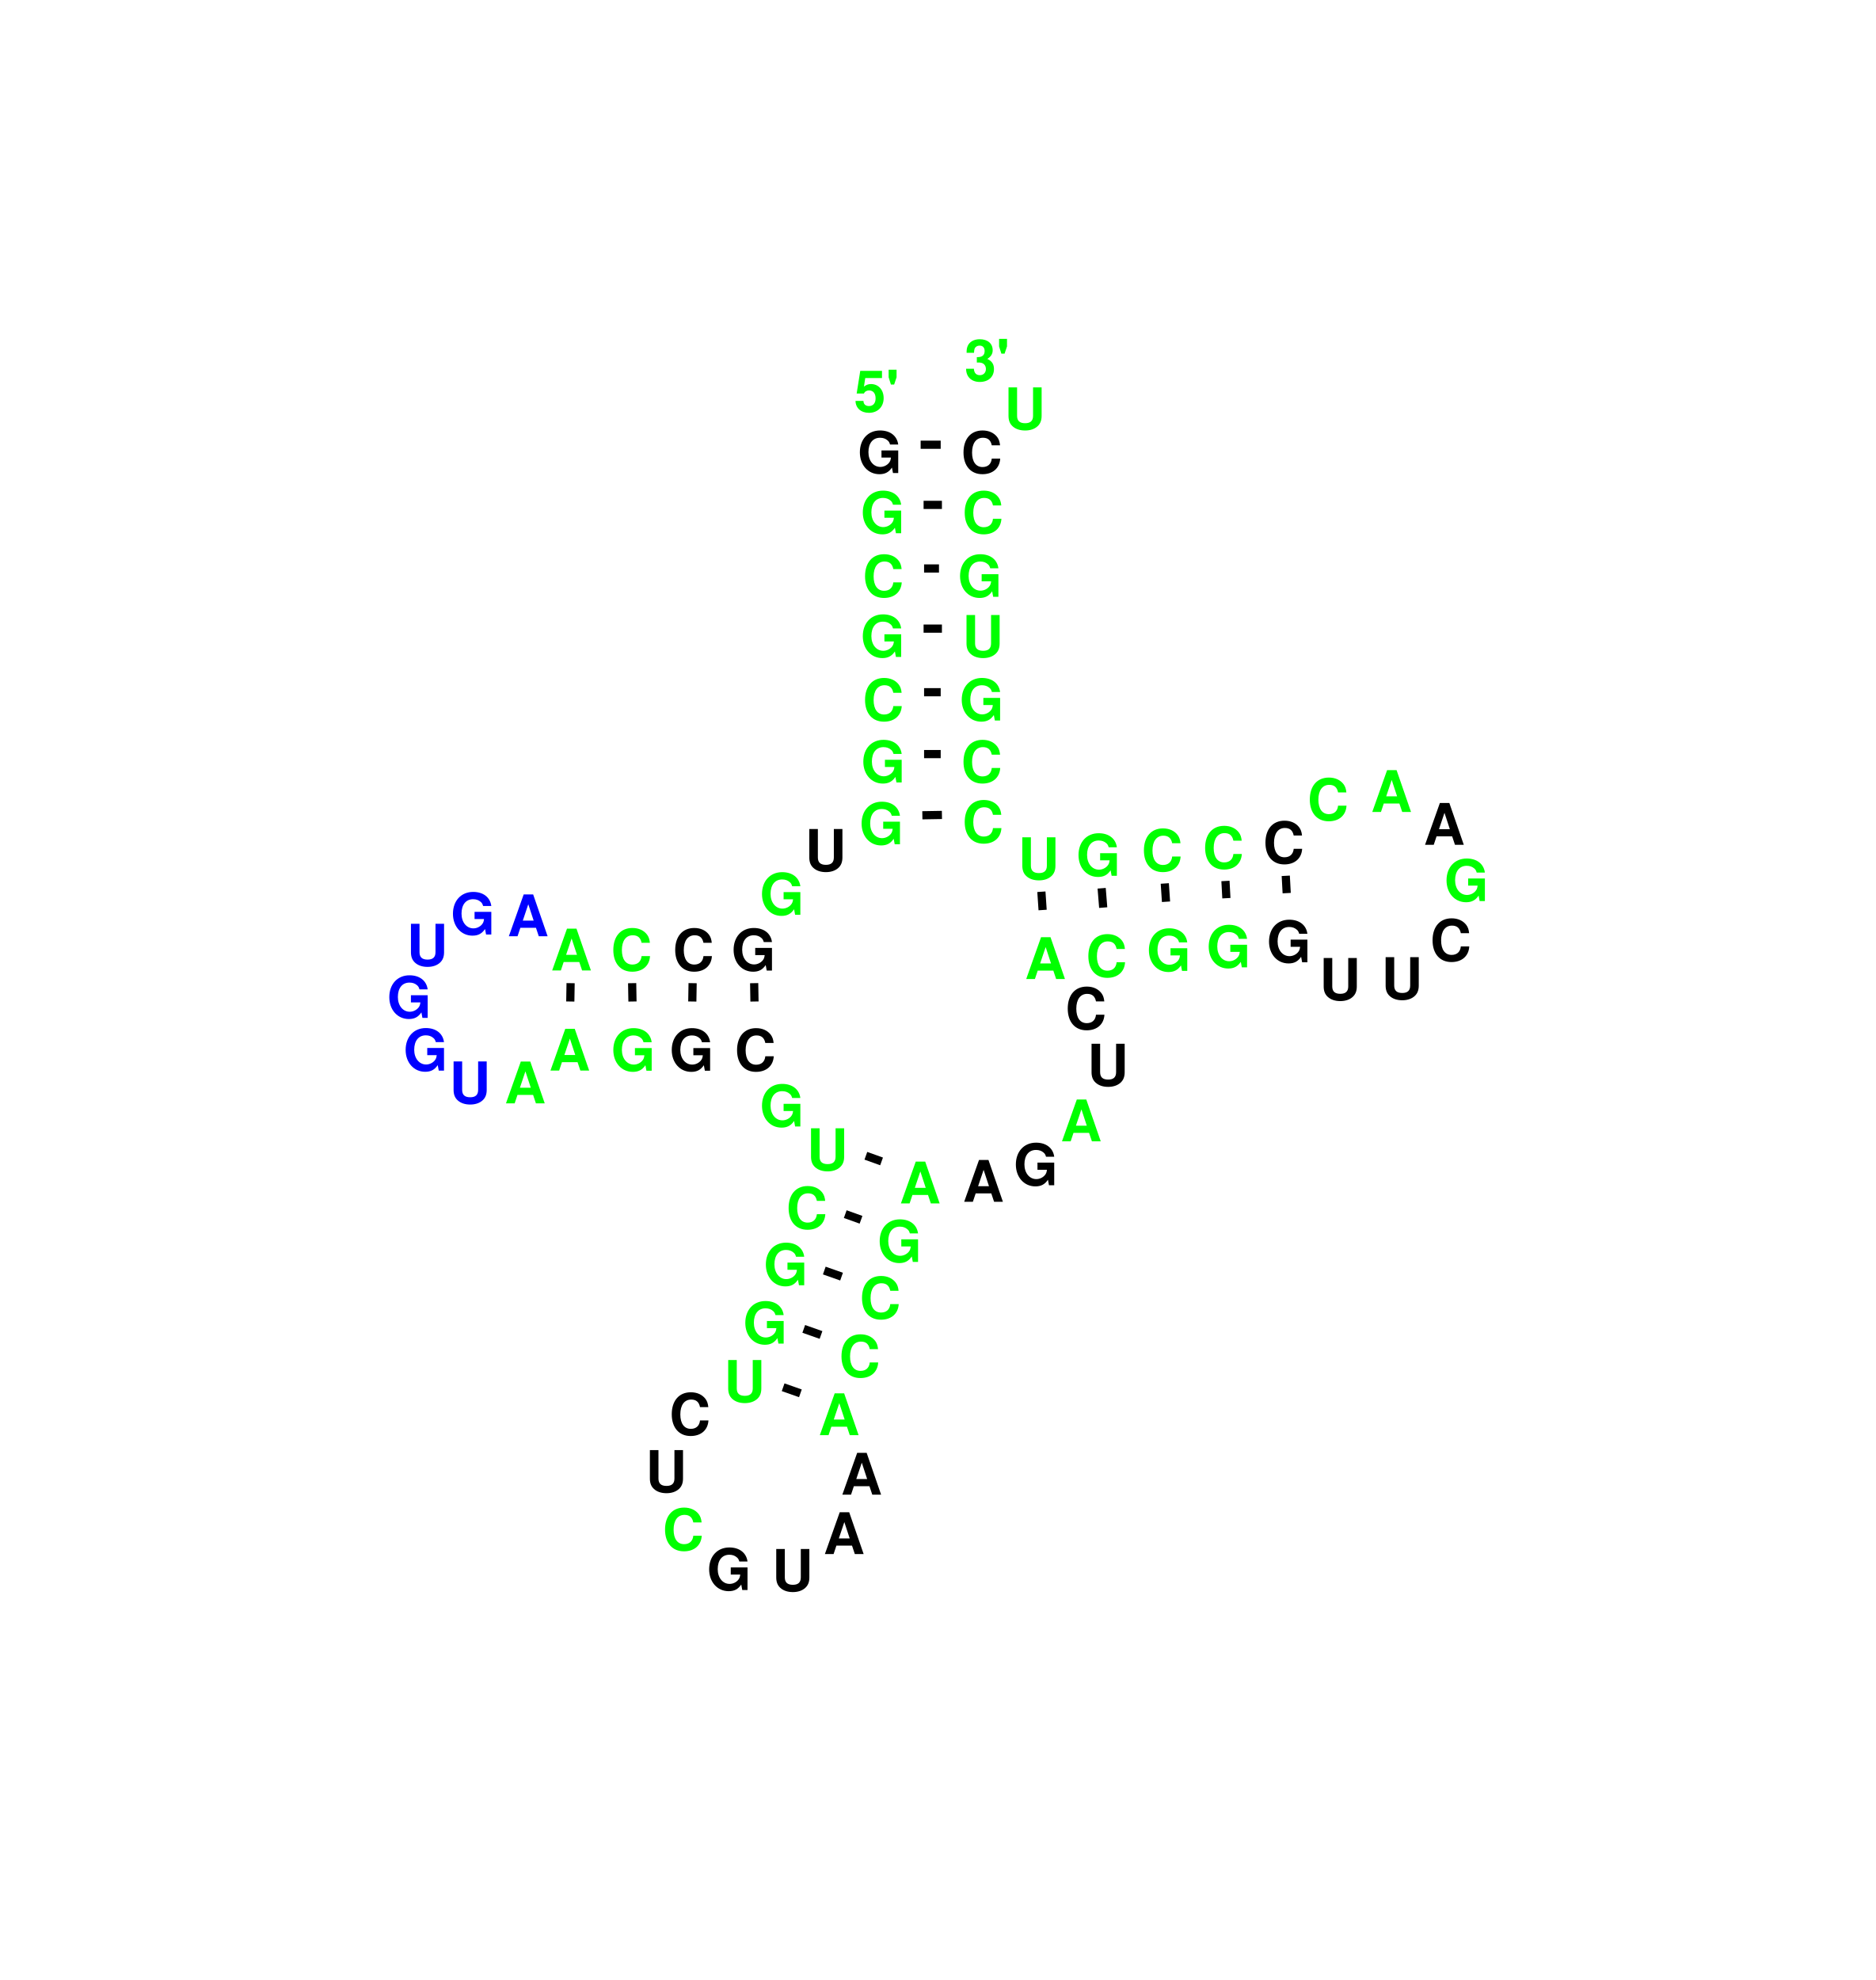
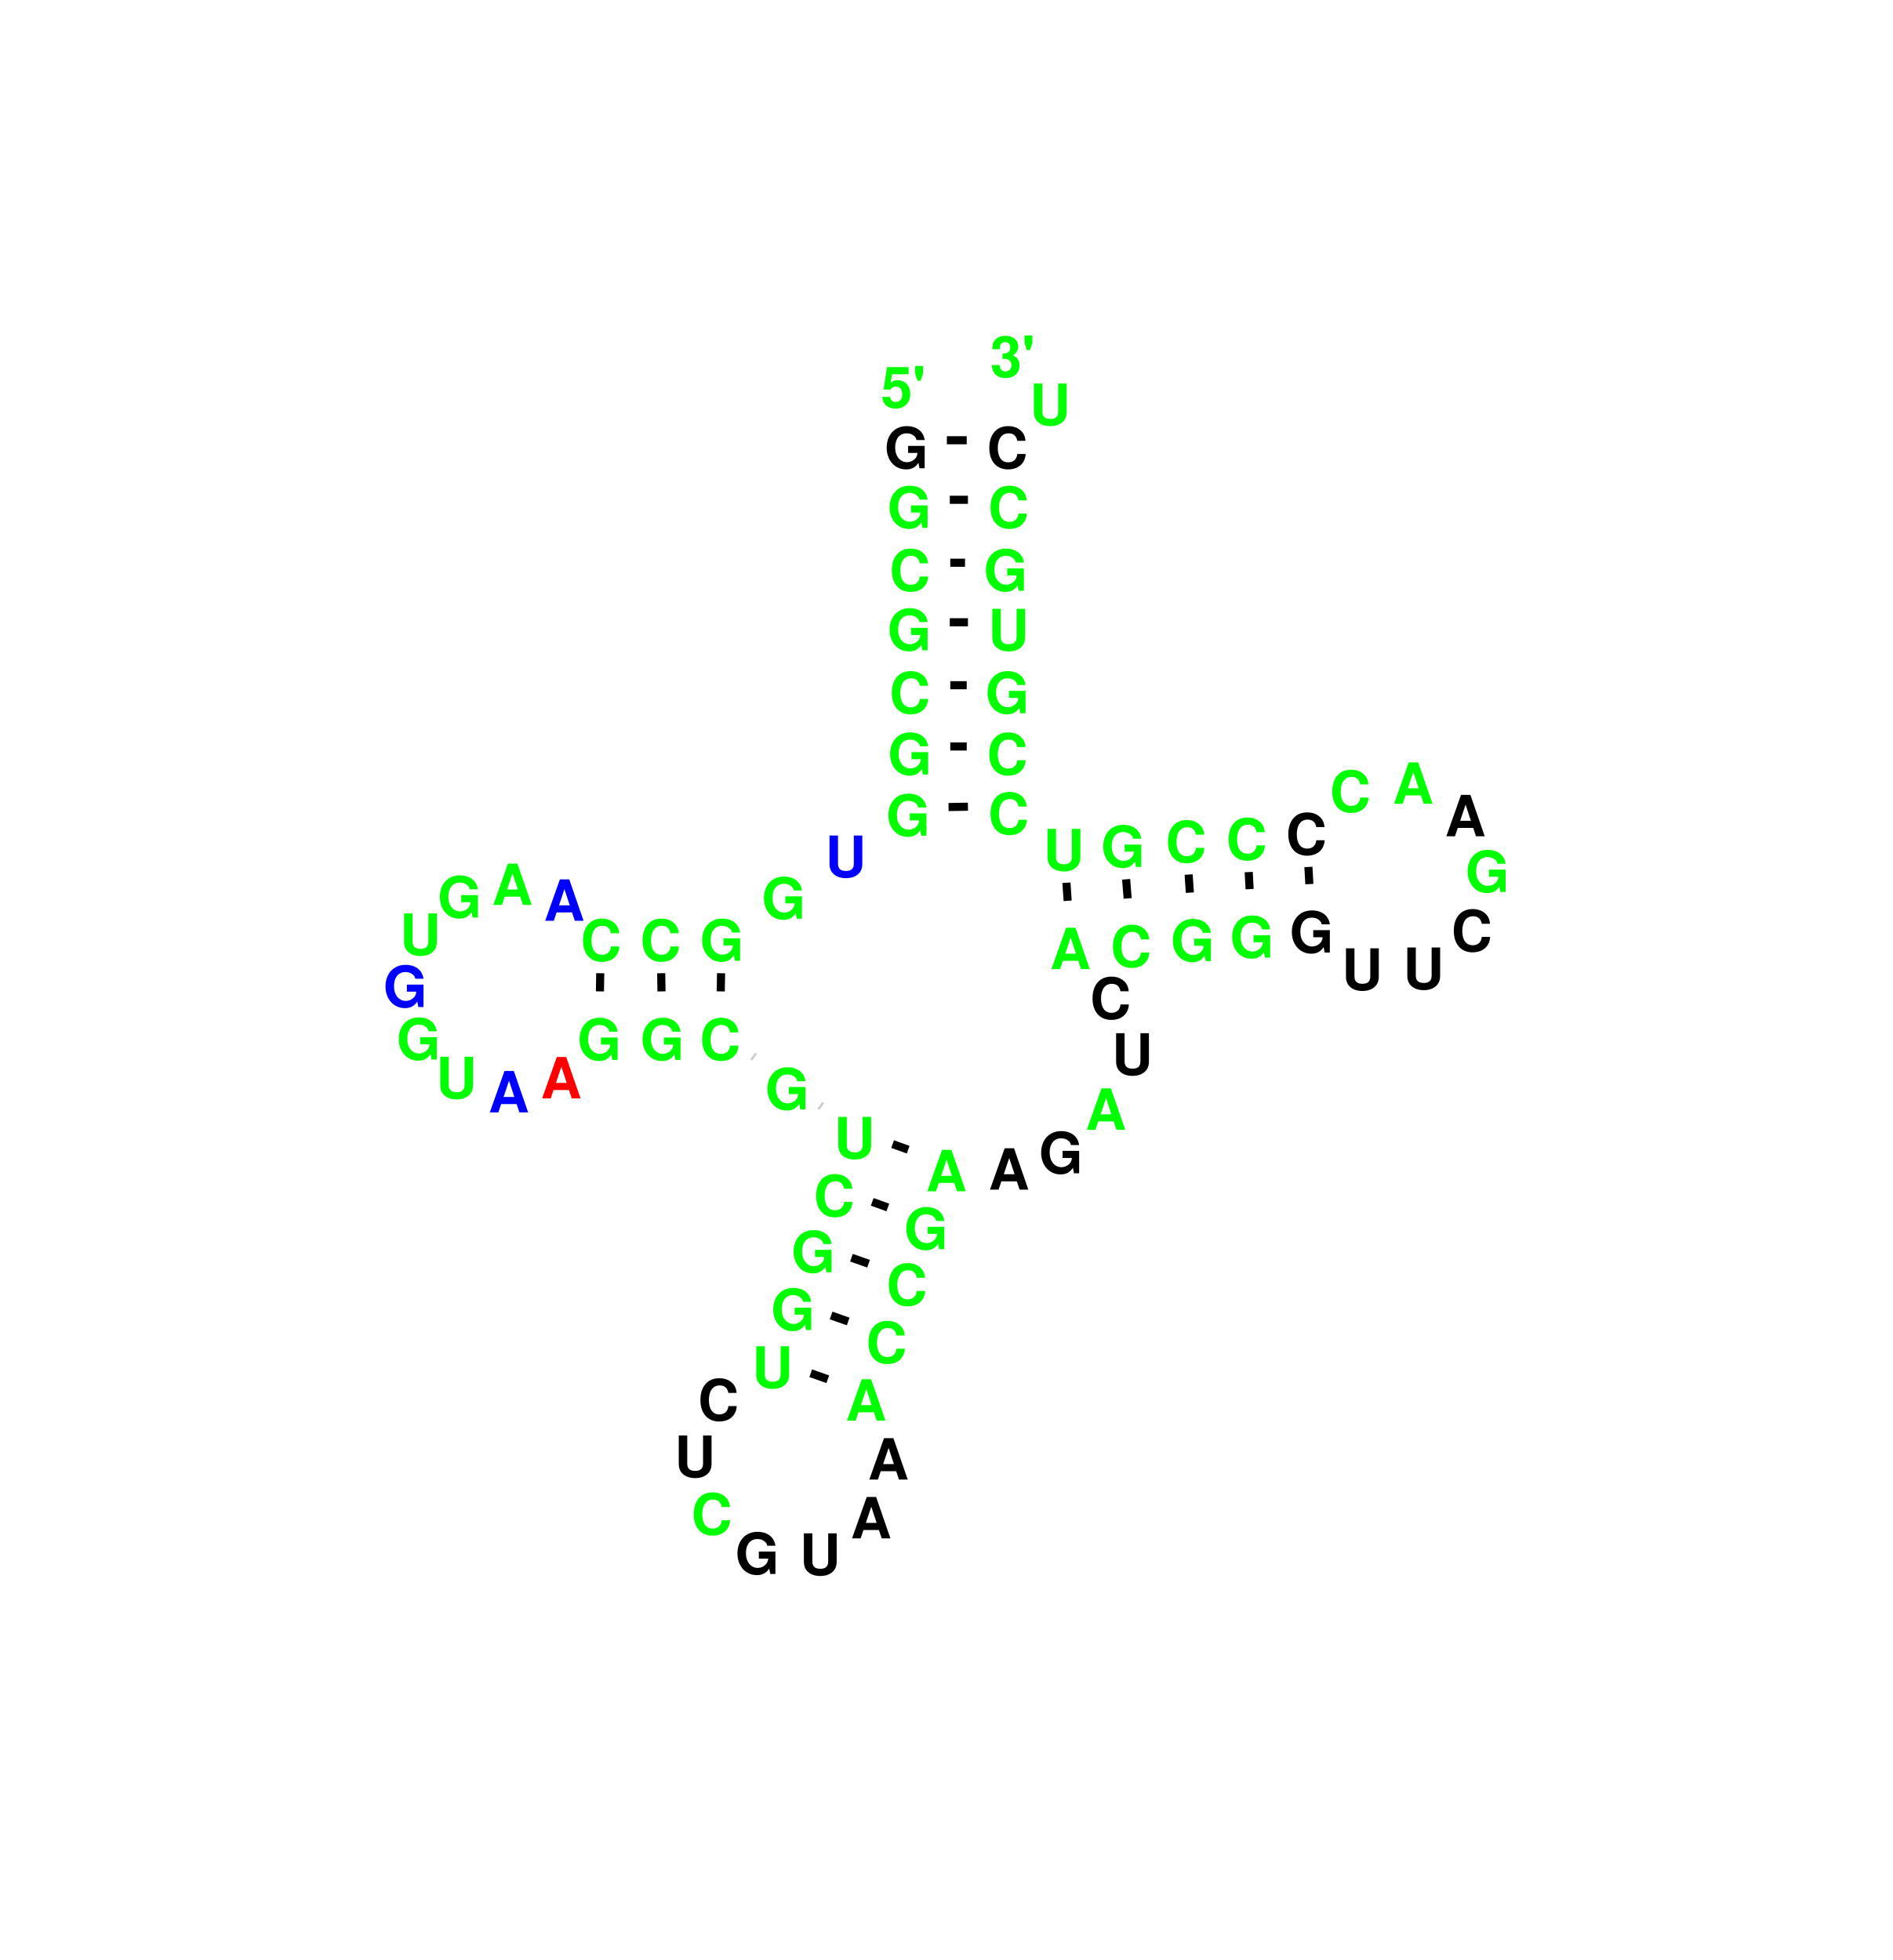
- <svg xmlns="http://www.w3.org/2000/svg" width="229.195" height="241.929" style="font-size: 7px; font-weight: bold; font-family: Helvetica; ">
+ <svg xmlns="http://www.w3.org/2000/svg" width="233.539" height="241.929" style="font-size: 7px; font-weight: bold; font-family: Helvetica; ">
  <g>
    <style type="text/css">


text.red {fill: rgb(255, 0, 0); }
text.green {fill: rgb(0, 255, 0); }
text.blue {fill: rgb(0, 0, 255); }
text.black {fill: rgb(0, 0, 0); }
text.gray {fill: rgb(204, 204, 204); }
text.brown {fill: rgb(211.65, 104.55, 30.6); }
text {fill: rgb(0, 0, 0); text-anchor: middle; dominant-baseline: middle; }
circle.red {stroke: rgb(255, 0, 0); fill: none; }
circle.green {stroke: rgb(0, 255, 0); fill: none; }
circle.blue {stroke: rgb(0, 0, 255); fill: none; }
circle.black {stroke: rgb(0, 0, 0); fill: none; }
circle.gray {stroke: rgb(204, 204, 204); fill: none; }
circle.brown {stroke: rgb(211.65, 104.55, 30.6); fill: none; }
circle {stroke: rgb(0, 0, 0); }
line.red {stroke: rgb(255, 0, 0); }
line.green {stroke: rgb(0, 255, 0); }
line.blue {stroke: rgb(0, 0, 255); }
line.black {stroke: rgb(0, 0, 0); }
line.gray {stroke: rgb(204, 204, 204); }
line.brown {stroke: rgb(211.65, 104.55, 30.6); }
line {stroke: rgb(0, 0, 0); }
</style>
  </g>
  <g>
-     <text x="107.138" y="47.838" class="green">5'</text>
-   </g>
-   <g>
-     <text x="107.505" y="55.34" class="black">G</text>
-   </g>
-   <g>
-     <line x1="112.505" y1="54.34" x2="114.955" y2="54.34" class="black" />
-   </g>
-   <g>
-     <text x="107.865" y="62.69" class="green">G</text>
-   </g>
-   <g>
-     <line x1="112.865" y1="61.69" x2="115.105" y2="61.69" class="black" />
-   </g>
-   <g>
-     <text x="107.925" y="70.46" class="green">C</text>
-   </g>
-   <g>
-     <line x1="112.925" y1="69.46" x2="114.745" y2="69.46" class="black" />
-   </g>
-   <g>
-     <text x="107.865" y="77.809" class="green">G</text>
-   </g>
-   <g>
-     <line x1="112.865" y1="76.809" x2="115.105" y2="76.809" class="black" />
-   </g>
-   <g>
-     <text x="107.925" y="85.579" class="green">C</text>
-   </g>
-   <g>
-     <line x1="112.925" y1="84.579" x2="114.955" y2="84.579" class="black" />
-   </g>
-   <g>
-     <text x="107.925" y="93.139" class="green">G</text>
-   </g>
-   <g>
-     <line x1="112.925" y1="92.139" x2="114.955" y2="92.139" class="black" />
-   </g>
-   <g>
-     <text x="107.715" y="100.699" class="green">G</text>
-   </g>
-   <g>
-     <line x1="112.714" y1="99.615" x2="115.106" y2="99.574" class="black" />
-   </g>
-   <g>
-     <text x="100.895" y="103.959" class="black">U</text>
-   </g>
-   <g>
-     <text x="95.545" y="109.309" class="green">G</text>
-   </g>
-   <g>
-     <text x="92.075" y="116.129" class="black">G</text>
-   </g>
-   <g>
-     <line x1="92.161" y1="120.129" x2="92.199" y2="122.37" class="black" />
-   </g>
-   <g>
-     <text x="84.725" y="116.129" class="black">C</text>
-   </g>
-   <g>
-     <line x1="84.639" y1="120.129" x2="84.601" y2="122.37" class="black" />
-   </g>
-   <g>
-     <text x="77.165" y="116.129" class="green">C</text>
-   </g>
-   <g>
-     <line x1="77.251" y1="120.129" x2="77.289" y2="122.37" class="black" />
-   </g>
-   <g>
-     <text x="69.815" y="116.129" class="green">A</text>
-   </g>
-   <g>
-     <line x1="69.729" y1="120.129" x2="69.691" y2="122.37" class="black" />
-   </g>
-   <g>
-     <text x="64.521" y="111.949" class="blue">A</text>
-   </g>
-   <g>
-     <text x="57.778" y="111.723" class="blue">G</text>
-   </g>
-   <g>
-     <text x="52.215" y="115.539" class="blue">U</text>
-   </g>
-   <g>
-     <text x="50" y="121.911" class="blue">G</text>
-   </g>
-   <g>
-     <text x="51.995" y="128.356" class="blue">G</text>
-   </g>
-   <g>
-     <text x="57.424" y="132.361" class="blue">U</text>
-   </g>
-   <g>
-     <text x="64.17" y="132.366" class="green">A</text>
-   </g>
-   <g>
-     <text x="69.605" y="128.369" class="green">A</text>
-   </g>
-   <g>
-     <text x="77.375" y="128.369" class="green">G</text>
-   </g>
-   <g>
-     <text x="84.515" y="128.369" class="black">G</text>
-   </g>
-   <g>
-     <text x="92.285" y="128.369" class="black">C</text>
-   </g>
-   <g>
-     <text x="95.545" y="135.179" class="green">G</text>
-   </g>
-   <g>
-     <text x="101.105" y="140.529" class="green">U</text>
-   </g>
-   <g>
-     <line x1="105.811" y1="141.22" x2="107.73" y2="141.909" class="black" />
-   </g>
-   <g>
-     <text x="98.585" y="147.659" class="green">C</text>
-   </g>
-   <g>
-     <line x1="103.291" y1="148.349" x2="105.219" y2="149.04" class="black" />
-   </g>
-   <g>
-     <text x="96.015" y="154.579" class="green">G</text>
-   </g>
-   <g>
-     <line x1="100.73" y1="155.243" x2="102.84" y2="155.986" class="black" />
-   </g>
-   <g>
-     <text x="93.505" y="161.709" class="green">G</text>
-   </g>
-   <g>
-     <line x1="98.221" y1="162.373" x2="100.33" y2="163.116" class="black" />
-   </g>
-   <g>
-     <text x="90.985" y="168.839" class="green">U</text>
-   </g>
-   <g>
-     <line x1="95.701" y1="169.503" x2="97.81" y2="170.246" class="black" />
-   </g>
-   <g>
-     <text x="84.305" y="172.859" class="black">C</text>
-   </g>
-   <g>
-     <text x="81.415" y="179.849" class="black">U</text>
-   </g>
-   <g>
-     <text x="83.485" y="186.949" class="green">C</text>
-   </g>
-   <g>
-     <text x="89.085" y="191.819" class="black">G</text>
-   </g>
-   <g>
-     <text x="96.855" y="191.929" class="black">U</text>
-   </g>
-   <g>
-     <text x="103.145" y="187.439" class="black">A</text>
-   </g>
-   <g>
-     <text x="105.275" y="180.179" class="black">A</text>
-   </g>
-   <g>
-     <text x="102.525" y="172.909" class="green">A</text>
-   </g>
-   <g>
-     <text x="105.045" y="165.779" class="green">C</text>
-   </g>
-   <g>
-     <text x="107.555" y="158.649" class="green">C</text>
-   </g>
-   <g>
-     <text x="109.925" y="151.729" class="green">G</text>
-   </g>
-   <g>
-     <text x="112.435" y="144.599" class="green">A</text>
-   </g>
-   <g>
-     <text x="120.165" y="144.399" class="black">A</text>
-   </g>
-   <g>
-     <text x="126.565" y="142.359" class="black">G</text>
-   </g>
-   <g>
-     <text x="132.115" y="137.009" class="green">A</text>
-   </g>
-   <g>
-     <text x="135.385" y="130.199" class="black">U</text>
-   </g>
-   <g>
-     <text x="132.695" y="123.289" class="black">C</text>
-   </g>
-   <g>
-     <text x="127.745" y="117.179" class="green">A</text>
-   </g>
-   <g>
-     <line x1="127.41" y1="111.191" x2="127.26" y2="108.958" class="black" />
-   </g>
-   <g>
-     <text x="135.215" y="116.879" class="green">C</text>
-   </g>
-   <g>
-     <line x1="134.815" y1="110.896" x2="134.625" y2="108.533" class="black" />
-   </g>
-   <g>
-     <text x="142.825" y="116.169" class="green">G</text>
-   </g>
-   <g>
-     <line x1="142.49" y1="110.181" x2="142.34" y2="107.948" class="black" />
-   </g>
-   <g>
-     <text x="150.135" y="115.739" class="green">G</text>
-   </g>
-   <g>
-     <line x1="149.867" y1="109.747" x2="149.754" y2="107.642" class="black" />
-   </g>
-   <g>
-     <text x="157.505" y="115.119" class="black">G</text>
-   </g>
-   <g>
-     <line x1="157.237" y1="109.127" x2="157.123" y2="107.012" class="black" />
-   </g>
-   <g>
-     <text x="163.755" y="119.719" class="black">U</text>
-   </g>
-   <g>
-     <text x="171.325" y="119.619" class="black">U</text>
-   </g>
-   <g>
-     <text x="177.275" y="114.949" class="black">C</text>
-   </g>
-   <g>
-     <text x="179.195" y="107.639" class="green">G</text>
-   </g>
-   <g>
-     <text x="176.485" y="100.779" class="black">A</text>
-   </g>
-   <g>
-     <text x="170.035" y="96.76" class="green">A</text>
-   </g>
-   <g>
-     <text x="162.275" y="97.749" class="green">C</text>
-   </g>
-   <g>
-     <text x="156.855" y="103.019" class="black">C</text>
-   </g>
-   <g>
-     <text x="149.485" y="103.649" class="green">C</text>
-   </g>
-   <g>
-     <text x="142.005" y="103.959" class="green">C</text>
-   </g>
-   <g>
-     <text x="134.225" y="104.549" class="green">G</text>
-   </g>
-   <g>
-     <text x="126.925" y="104.969" class="green">U</text>
-   </g>
-   <g>
-     <text x="120.105" y="100.489" class="green">C</text>
-   </g>
-   <g>
-     <text x="119.955" y="93.139" class="green">C</text>
-   </g>
-   <g>
-     <text x="119.955" y="85.579" class="green">G</text>
-   </g>
-   <g>
-     <text x="120.105" y="77.809" class="green">U</text>
-   </g>
-   <g>
-     <text x="119.745" y="70.46" class="green">G</text>
-   </g>
-   <g>
-     <text x="120.105" y="62.69" class="green">C</text>
-   </g>
-   <g>
-     <text x="119.955" y="55.34" class="black">C</text>
-   </g>
-   <g>
-     <text x="125.237" y="50" class="green">U</text>
-   </g>
-   <g>
-     <text x="120.634" y="44.066" class="green">3'</text>
+     <text x="111.481" y="47.838" class="green">5'</text>
+   </g>
+   <g>
+     <text x="111.849" y="55.34" class="black">G</text>
+   </g>
+   <g>
+     <line x1="116.849" y1="54.34" x2="119.299" y2="54.34" class="black" />
+   </g>
+   <g>
+     <text x="112.209" y="62.69" class="green">G</text>
+   </g>
+   <g>
+     <line x1="117.209" y1="61.69" x2="119.449" y2="61.69" class="black" />
+   </g>
+   <g>
+     <text x="112.269" y="70.46" class="green">C</text>
+   </g>
+   <g>
+     <line x1="117.269" y1="69.46" x2="119.089" y2="69.46" class="black" />
+   </g>
+   <g>
+     <text x="112.209" y="77.809" class="green">G</text>
+   </g>
+   <g>
+     <line x1="117.209" y1="76.809" x2="119.449" y2="76.809" class="black" />
+   </g>
+   <g>
+     <text x="112.269" y="85.579" class="green">C</text>
+   </g>
+   <g>
+     <line x1="117.269" y1="84.579" x2="119.299" y2="84.579" class="black" />
+   </g>
+   <g>
+     <text x="112.269" y="93.139" class="green">G</text>
+   </g>
+   <g>
+     <line x1="117.269" y1="92.139" x2="119.299" y2="92.139" class="black" />
+   </g>
+   <g>
+     <text x="112.059" y="100.699" class="green">G</text>
+   </g>
+   <g>
+     <line x1="117.058" y1="99.615" x2="119.45" y2="99.574" class="black" />
+   </g>
+   <g>
+     <text x="104.364" y="105.795" class="blue">U</text>
+   </g>
+   <g>
+     <text x="96.7" y="110.939" class="green">G</text>
+   </g>
+   <g>
+     <text x="89.069" y="116.129" class="green">G</text>
+   </g>
+   <g>
+     <line x1="88.983" y1="120.129" x2="88.945" y2="122.37" class="black" />
+   </g>
+   <g>
+     <text x="81.509" y="116.129" class="green">C</text>
+   </g>
+   <g>
+     <line x1="81.595" y1="120.129" x2="81.633" y2="122.37" class="black" />
+   </g>
+   <g>
+     <text x="74.159" y="116.129" class="green">C</text>
+   </g>
+   <g>
+     <line x1="74.073" y1="120.129" x2="74.035" y2="122.37" class="black" />
+   </g>
+   <g>
+     <text x="69.619" y="111.212" class="blue">A</text>
+   </g>
+   <g>
+     <text x="63.22" y="109.256" class="green">A</text>
+   </g>
+   <g>
+     <text x="56.707" y="110.794" class="green">G</text>
+   </g>
+   <g>
+     <text x="51.859" y="115.408" class="green">U</text>
+   </g>
+   <g>
+     <text x="50" y="121.837" class="blue">G</text>
+   </g>
+   <g>
+     <text x="51.637" y="128.326" class="green">G</text>
+   </g>
+   <g>
+     <text x="56.324" y="133.103" class="green">U</text>
+   </g>
+   <g>
+     <text x="62.78" y="134.864" class="blue">A</text>
+   </g>
+   <g>
+     <text x="69.243" y="133.128" class="red">A</text>
+   </g>
+   <g>
+     <text x="73.949" y="128.369" class="green">G</text>
+   </g>
+   <g>
+     <text x="81.719" y="128.369" class="green">G</text>
+   </g>
+   <g>
+     <text x="88.859" y="128.369" class="green">C</text>
+   </g>
+   <g>
+     <text x="97.133" y="134.478" class="green">G</text>
+   </g>
+   <g>
+     <text x="105.449" y="140.529" class="green">U</text>
+   </g>
+   <g>
+     <line x1="110.154" y1="141.22" x2="112.073" y2="141.909" class="black" />
+   </g>
+   <g>
+     <text x="102.929" y="147.659" class="green">C</text>
+   </g>
+   <g>
+     <line x1="107.635" y1="148.349" x2="109.563" y2="149.04" class="black" />
+   </g>
+   <g>
+     <text x="100.359" y="154.579" class="green">G</text>
+   </g>
+   <g>
+     <line x1="105.074" y1="155.243" x2="107.183" y2="155.986" class="black" />
+   </g>
+   <g>
+     <text x="97.849" y="161.709" class="green">G</text>
+   </g>
+   <g>
+     <line x1="102.564" y1="162.373" x2="104.673" y2="163.116" class="black" />
+   </g>
+   <g>
+     <text x="95.329" y="168.839" class="green">U</text>
+   </g>
+   <g>
+     <line x1="100.044" y1="169.503" x2="102.153" y2="170.246" class="black" />
+   </g>
+   <g>
+     <text x="88.649" y="172.859" class="black">C</text>
+   </g>
+   <g>
+     <text x="85.759" y="179.849" class="black">U</text>
+   </g>
+   <g>
+     <text x="87.829" y="186.949" class="green">C</text>
+   </g>
+   <g>
+     <text x="93.429" y="191.819" class="black">G</text>
+   </g>
+   <g>
+     <text x="101.199" y="191.929" class="black">U</text>
+   </g>
+   <g>
+     <text x="107.489" y="187.439" class="black">A</text>
+   </g>
+   <g>
+     <text x="109.619" y="180.179" class="black">A</text>
+   </g>
+   <g>
+     <text x="106.869" y="172.909" class="green">A</text>
+   </g>
+   <g>
+     <text x="109.389" y="165.779" class="green">C</text>
+   </g>
+   <g>
+     <text x="111.899" y="158.649" class="green">C</text>
+   </g>
+   <g>
+     <text x="114.269" y="151.729" class="green">G</text>
+   </g>
+   <g>
+     <text x="116.779" y="144.599" class="green">A</text>
+   </g>
+   <g>
+     <text x="124.509" y="144.399" class="black">A</text>
+   </g>
+   <g>
+     <text x="130.909" y="142.359" class="black">G</text>
+   </g>
+   <g>
+     <text x="136.459" y="137.009" class="green">A</text>
+   </g>
+   <g>
+     <text x="139.729" y="130.199" class="black">U</text>
+   </g>
+   <g>
+     <text x="137.039" y="123.289" class="black">C</text>
+   </g>
+   <g>
+     <text x="132.089" y="117.179" class="green">A</text>
+   </g>
+   <g>
+     <line x1="131.754" y1="111.191" x2="131.604" y2="108.958" class="black" />
+   </g>
+   <g>
+     <text x="139.559" y="116.879" class="green">C</text>
+   </g>
+   <g>
+     <line x1="139.159" y1="110.896" x2="138.969" y2="108.533" class="black" />
+   </g>
+   <g>
+     <text x="147.169" y="116.169" class="green">G</text>
+   </g>
+   <g>
+     <line x1="146.834" y1="110.181" x2="146.684" y2="107.948" class="black" />
+   </g>
+   <g>
+     <text x="154.479" y="115.739" class="green">G</text>
+   </g>
+   <g>
+     <line x1="154.21" y1="109.747" x2="154.097" y2="107.642" class="black" />
+   </g>
+   <g>
+     <text x="161.849" y="115.119" class="black">G</text>
+   </g>
+   <g>
+     <line x1="161.581" y1="109.127" x2="161.467" y2="107.012" class="black" />
+   </g>
+   <g>
+     <text x="168.099" y="119.719" class="black">U</text>
+   </g>
+   <g>
+     <text x="175.669" y="119.619" class="black">U</text>
+   </g>
+   <g>
+     <text x="181.619" y="114.949" class="black">C</text>
+   </g>
+   <g>
+     <text x="183.539" y="107.639" class="green">G</text>
+   </g>
+   <g>
+     <text x="180.829" y="100.779" class="black">A</text>
+   </g>
+   <g>
+     <text x="174.379" y="96.76" class="green">A</text>
+   </g>
+   <g>
+     <text x="166.619" y="97.749" class="green">C</text>
+   </g>
+   <g>
+     <text x="161.199" y="103.019" class="black">C</text>
+   </g>
+   <g>
+     <text x="153.829" y="103.649" class="green">C</text>
+   </g>
+   <g>
+     <text x="146.349" y="103.959" class="green">C</text>
+   </g>
+   <g>
+     <text x="138.569" y="104.549" class="green">G</text>
+   </g>
+   <g>
+     <text x="131.269" y="104.969" class="green">U</text>
+   </g>
+   <g>
+     <text x="124.449" y="100.489" class="green">C</text>
+   </g>
+   <g>
+     <text x="124.299" y="93.139" class="green">C</text>
+   </g>
+   <g>
+     <text x="124.299" y="85.579" class="green">G</text>
+   </g>
+   <g>
+     <text x="124.449" y="77.809" class="green">U</text>
+   </g>
+   <g>
+     <text x="124.089" y="70.46" class="green">G</text>
+   </g>
+   <g>
+     <text x="124.449" y="62.69" class="green">C</text>
+   </g>
+   <g>
+     <text x="124.299" y="55.34" class="black">C</text>
+   </g>
+   <g>
+     <text x="129.581" y="50" class="green">U</text>
+   </g>
+   <g>
+     <text x="124.977" y="44.066" class="green">3'</text>
+   </g>
+   <g>
+     <line x1="92.881" y1="130.339" x2="93.11" y2="130.508" class="gray" />
+   </g>
+   <g>
+     <line x1="101.176" y1="136.42" x2="101.406" y2="136.588" class="gray" />
  </g>
</svg>
